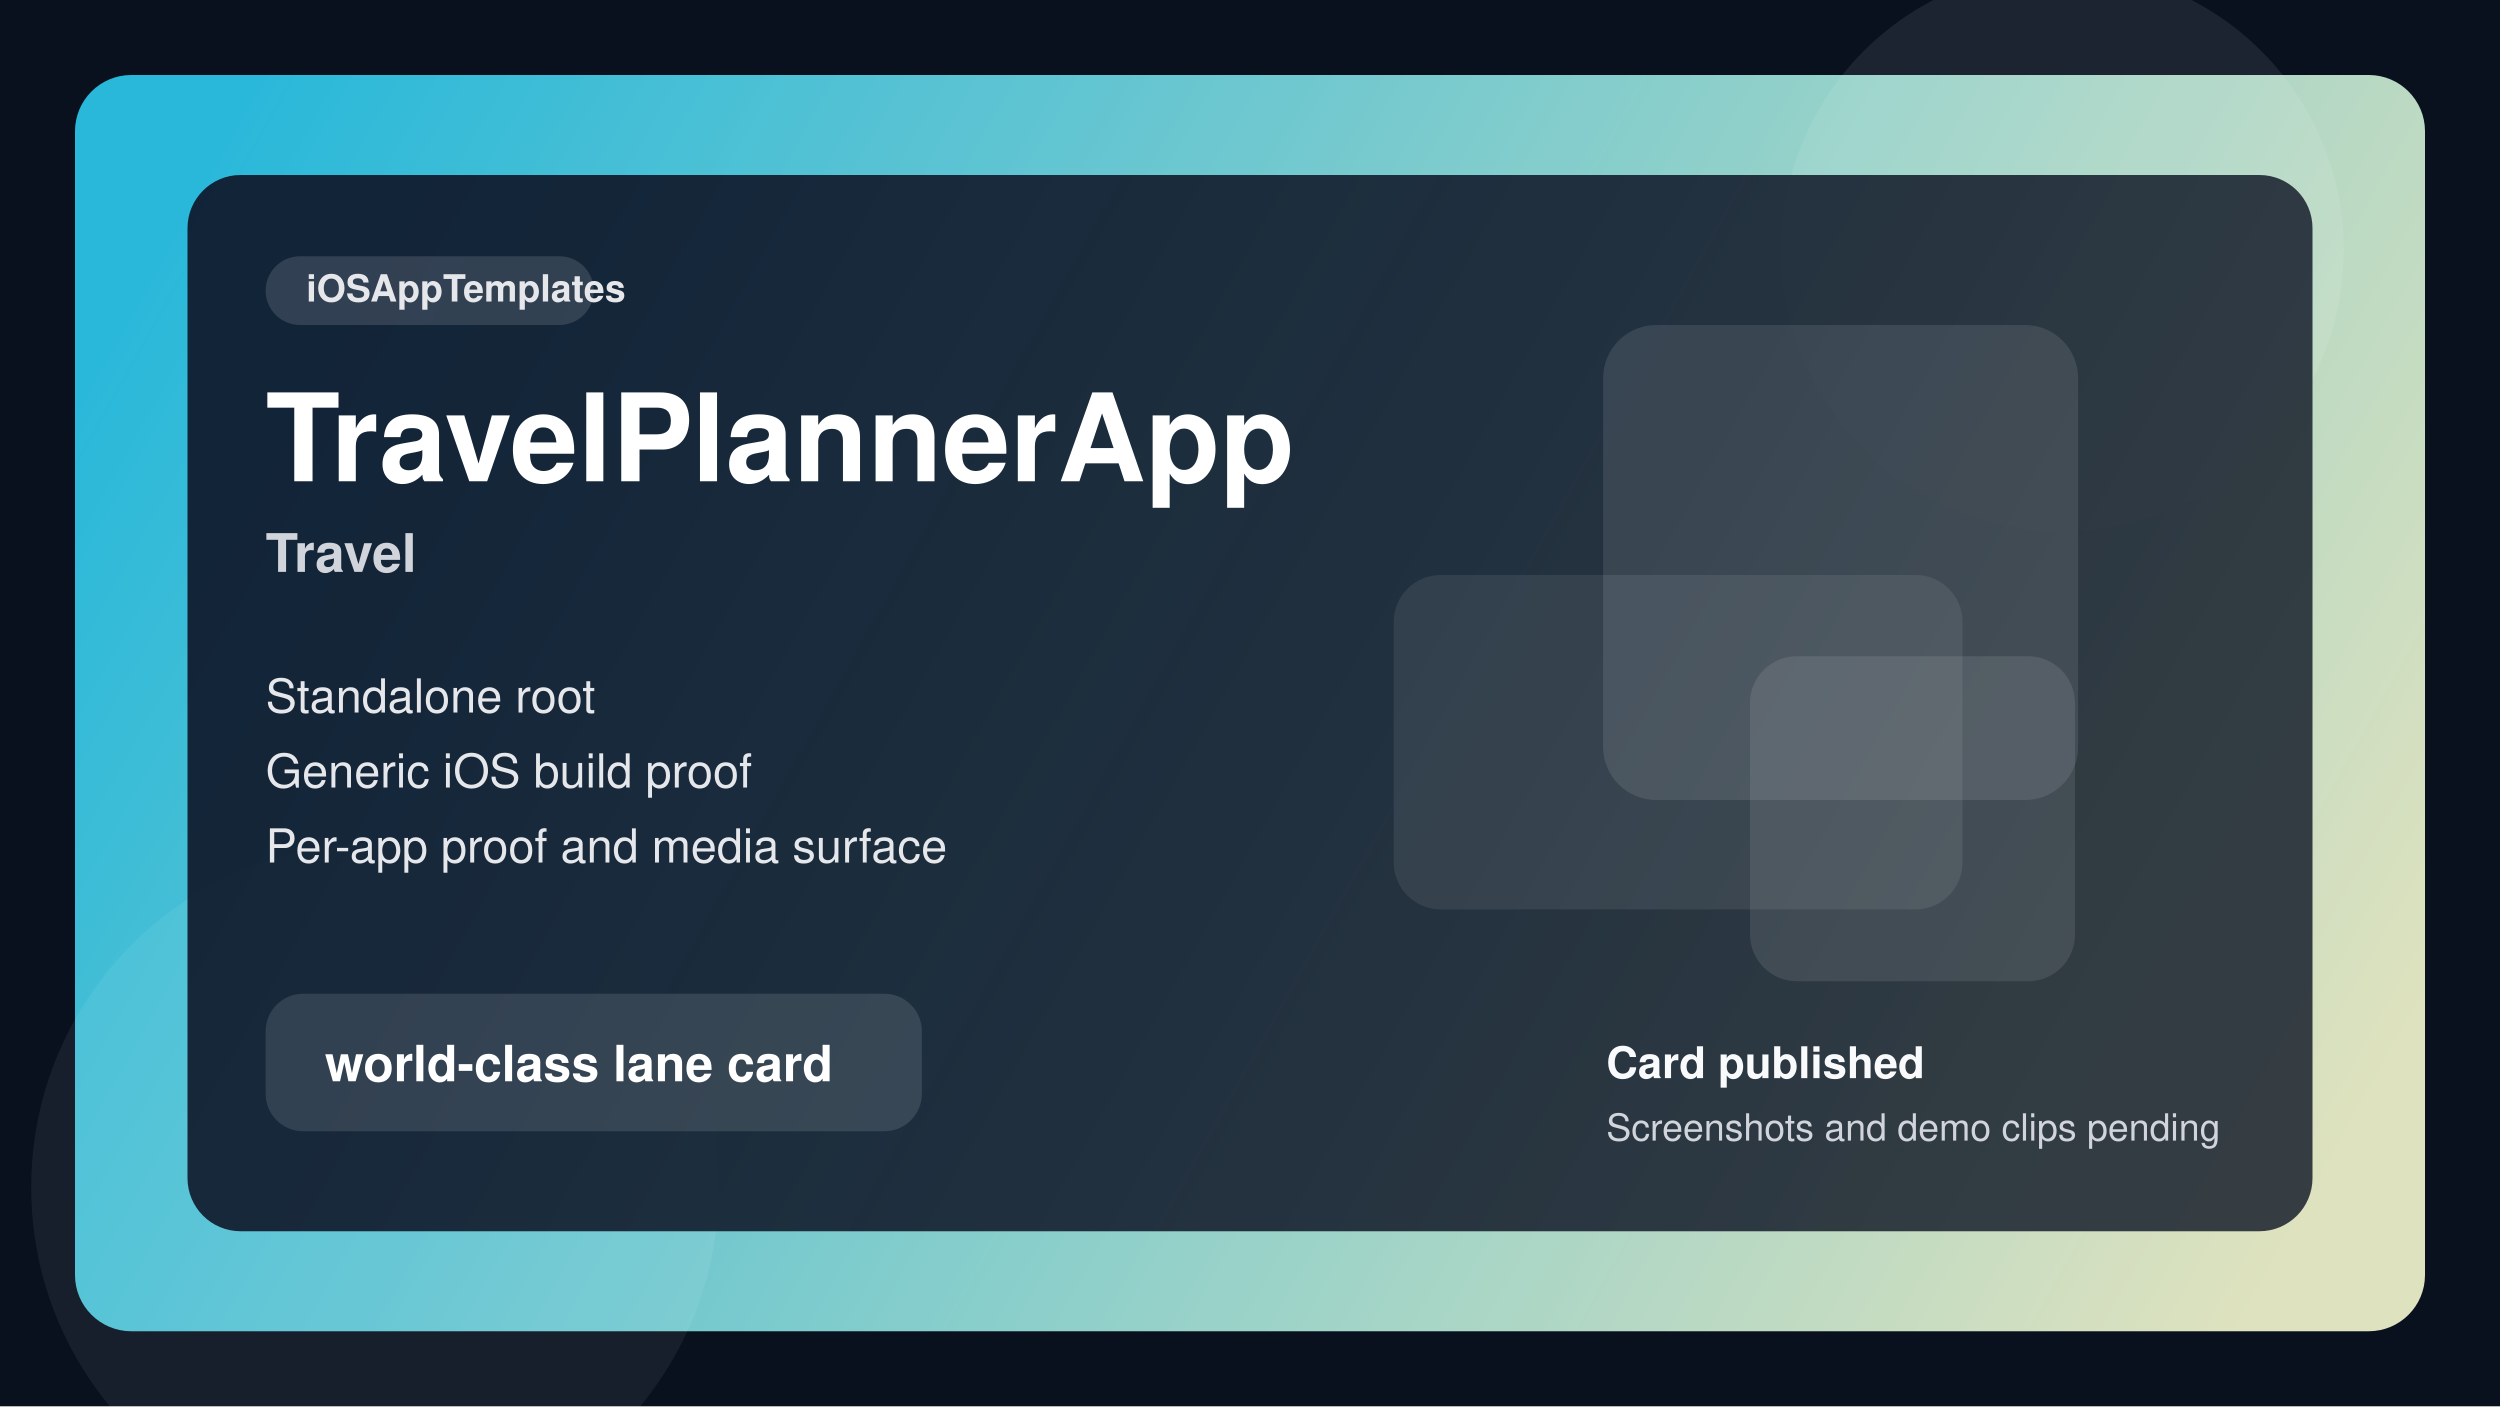
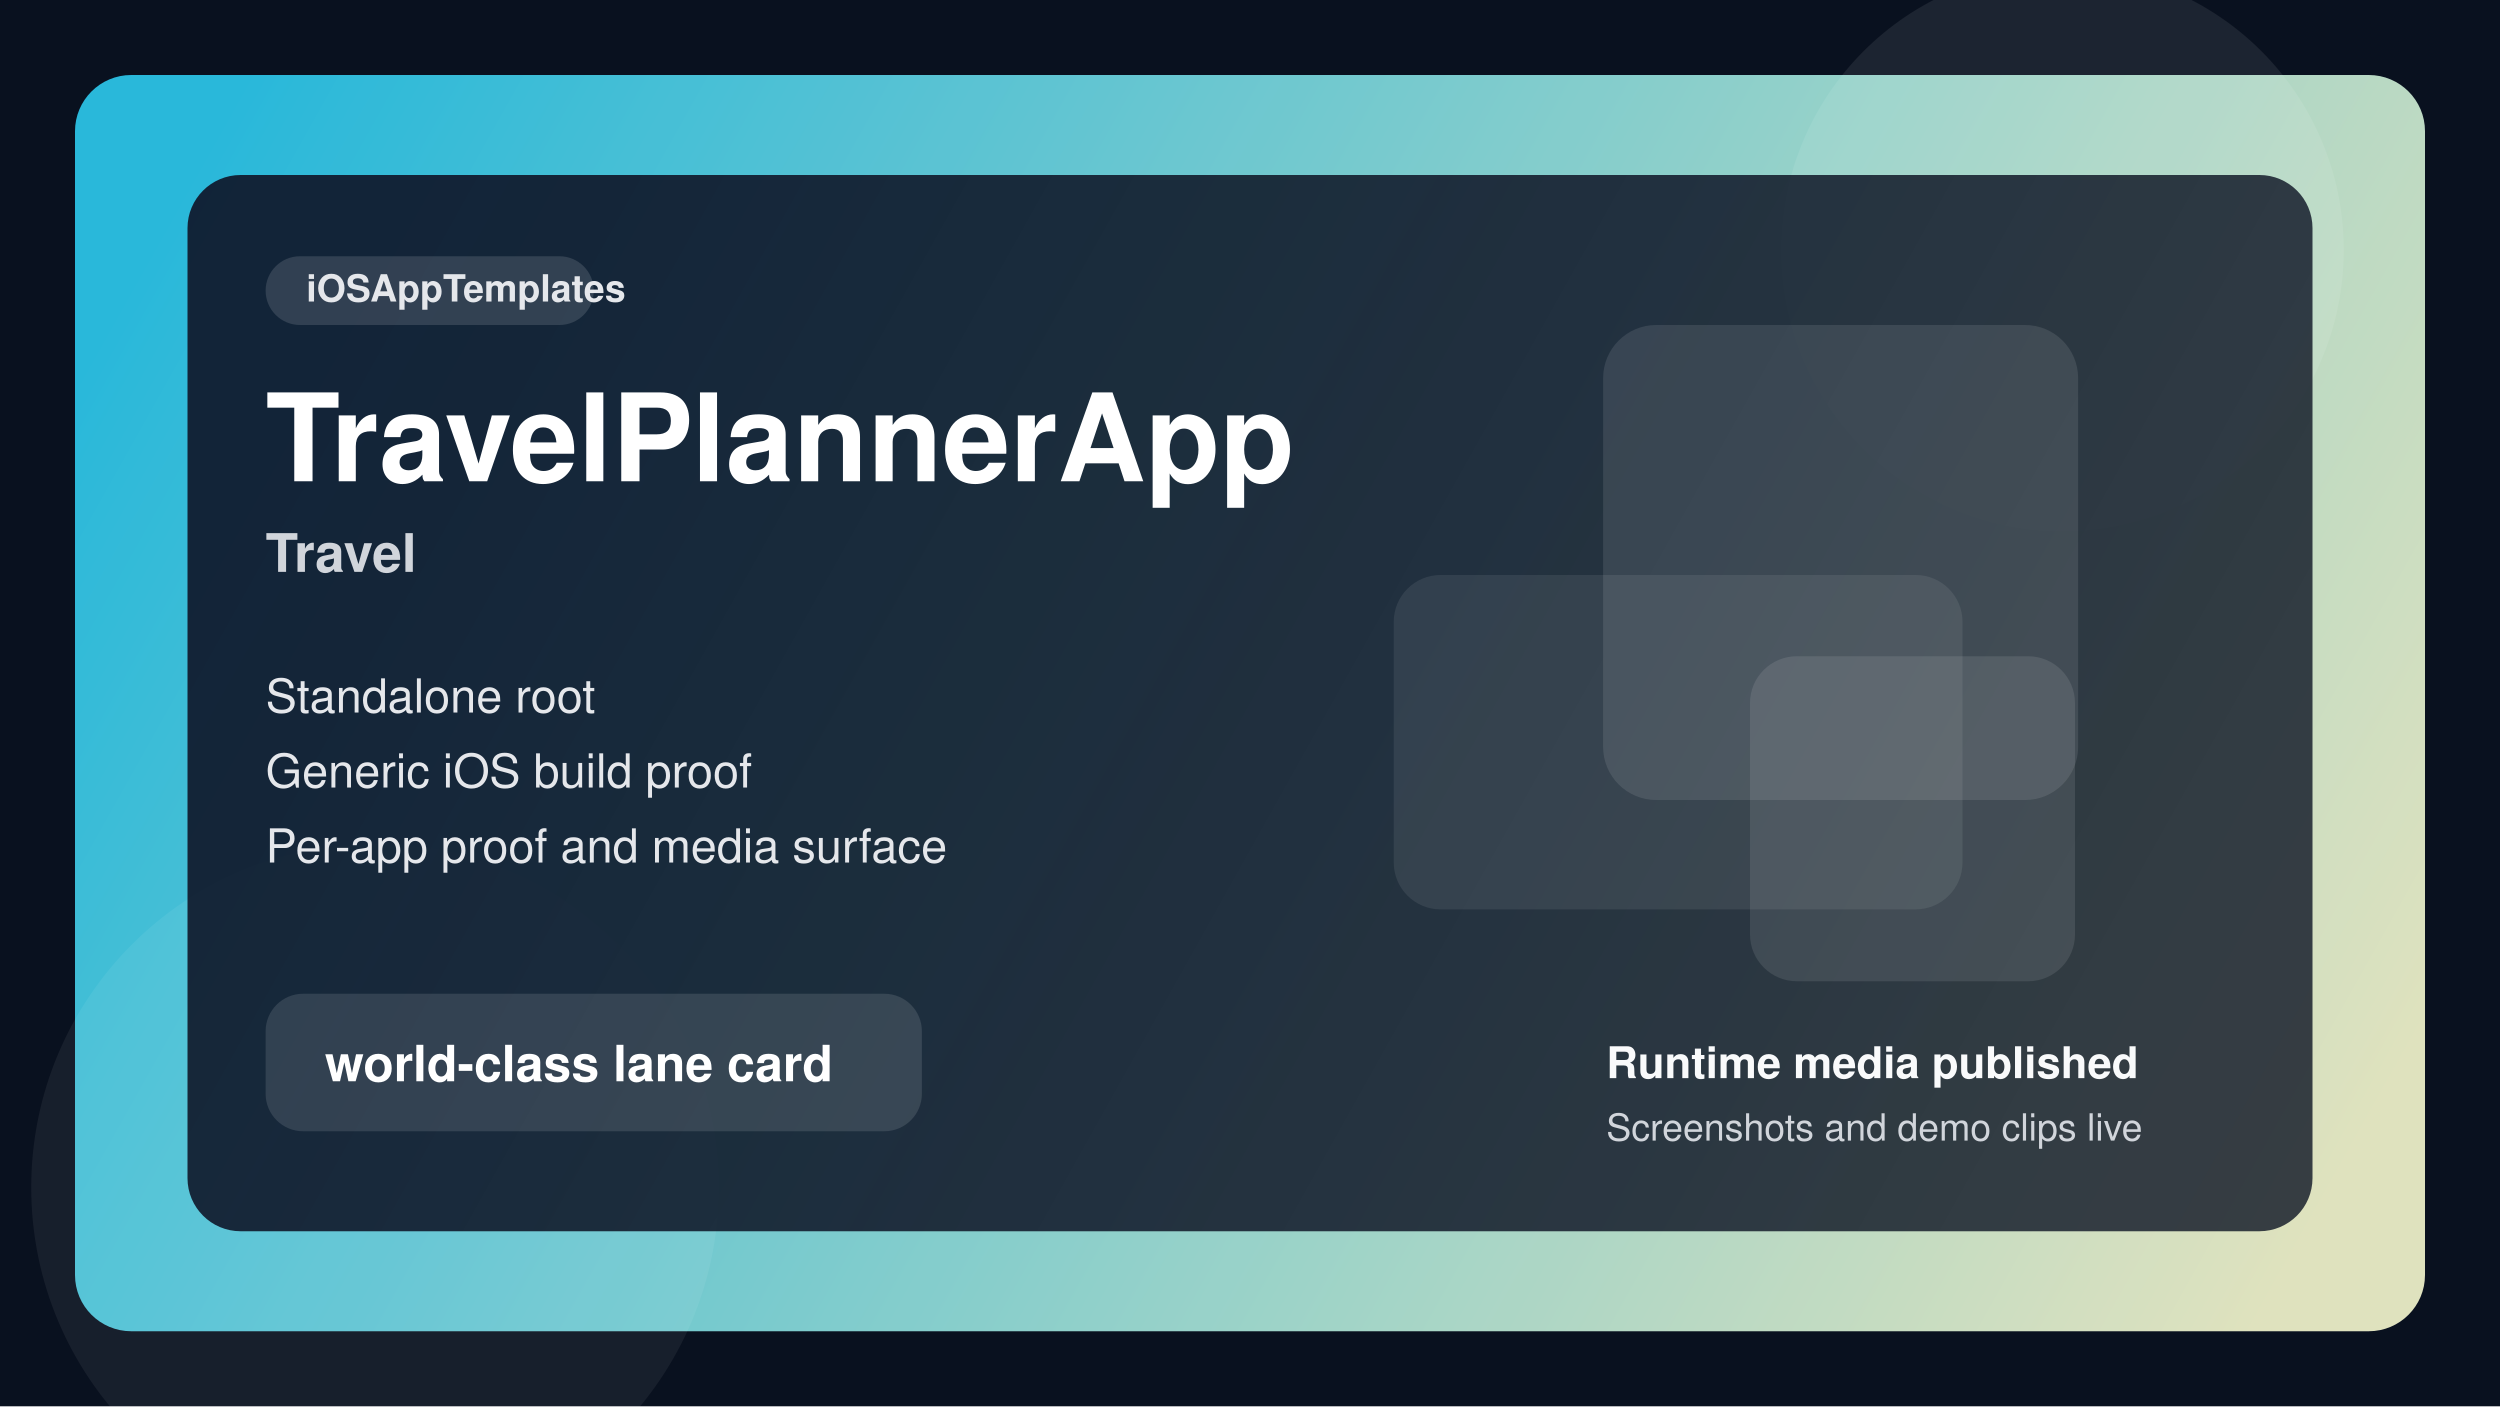
<svg xmlns="http://www.w3.org/2000/svg" width="1600" height="900" viewBox="0 0 1600 900" fill="none">
  <defs>
    <linearGradient id="bg" x1="140" y1="80" x2="1460" y2="820" gradientUnits="userSpaceOnUse">
      <stop stop-color="#2BC0E4" />
      <stop offset="1" stop-color="#EAECC6" />
    </linearGradient>
    <linearGradient id="panel" x1="280" y1="150" x2="1300" y2="720" gradientUnits="userSpaceOnUse">
      <stop stop-color="#0F172A" stop-opacity="0.92" />
      <stop offset="1" stop-color="#111827" stop-opacity="0.82" />
    </linearGradient>
  </defs>
  <rect width="1600" height="900" fill="#09111F" />
  <rect x="48" y="48" width="1504" height="804" rx="36" fill="url(#bg)" opacity="0.95" />
  <circle cx="1320" cy="160" r="180" fill="white" fill-opacity="0.08" />
  <circle cx="240" cy="760" r="220" fill="white" fill-opacity="0.06" />
  <rect x="120" y="112" width="1360" height="676" rx="34" fill="url(#panel)" />
  <rect x="170" y="164" width="210" height="44" rx="22" fill="white" fill-opacity="0.13" />
  <text x="196" y="193" fill="#E5E7EB" font-size="24" font-family="SF Pro Display, Helvetica, Arial, sans-serif" font-weight="700">iOSAppTemplates</text>
  <text x="170" y="308" fill="white" font-size="78" font-family="SF Pro Display, Helvetica, Arial, sans-serif" font-weight="800">TravelPlannerApp</text>
  <text x="170" y="366" fill="#D1D5DB" font-size="34" font-family="SF Pro Display, Helvetica, Arial, sans-serif" font-weight="600">Travel</text>
  <text x="170" y="456" fill="#E5E7EB" font-size="30" font-family="SF Pro Display, Helvetica, Arial, sans-serif">Standalone root</text>
  <text x="170" y="504" fill="#E5E7EB" font-size="30" font-family="SF Pro Display, Helvetica, Arial, sans-serif">Generic iOS build proof</text>
  <text x="170" y="552" fill="#E5E7EB" font-size="30" font-family="SF Pro Display, Helvetica, Arial, sans-serif">Per-app proof and media surface</text>
  <rect x="170" y="636" width="420" height="88" rx="24" fill="white" fill-opacity="0.12" />
  <text x="208" y="692" fill="white" font-size="32" font-family="SF Pro Display, Helvetica, Arial, sans-serif" font-weight="700">world-class lane card</text>
  <rect x="1026" y="208" width="304" height="304" rx="34" fill="white" fill-opacity="0.10" />
  <rect x="892" y="368" width="364" height="214" rx="30" fill="white" fill-opacity="0.08" />
  <rect x="1120" y="420" width="208" height="208" rx="30" fill="white" fill-opacity="0.10" />
-   <text x="1028" y="690" fill="#F9FAFB" font-size="28" font-family="SF Pro Display, Helvetica, Arial, sans-serif" font-weight="700">Card published</text>
-   <text x="1028" y="730" fill="#D1D5DB" font-size="24" font-family="SF Pro Display, Helvetica, Arial, sans-serif">Screenshots and demo clips pending</text>
+   <text x="1028" y="690" fill="#F9FAFB" font-size="28" font-family="SF Pro Display, Helvetica, Arial, sans-serif" font-weight="700">Runtime media published</text>
+   <text x="1028" y="730" fill="#D1D5DB" font-size="24" font-family="SF Pro Display, Helvetica, Arial, sans-serif">Screenshots and demo clips live</text>
</svg>
